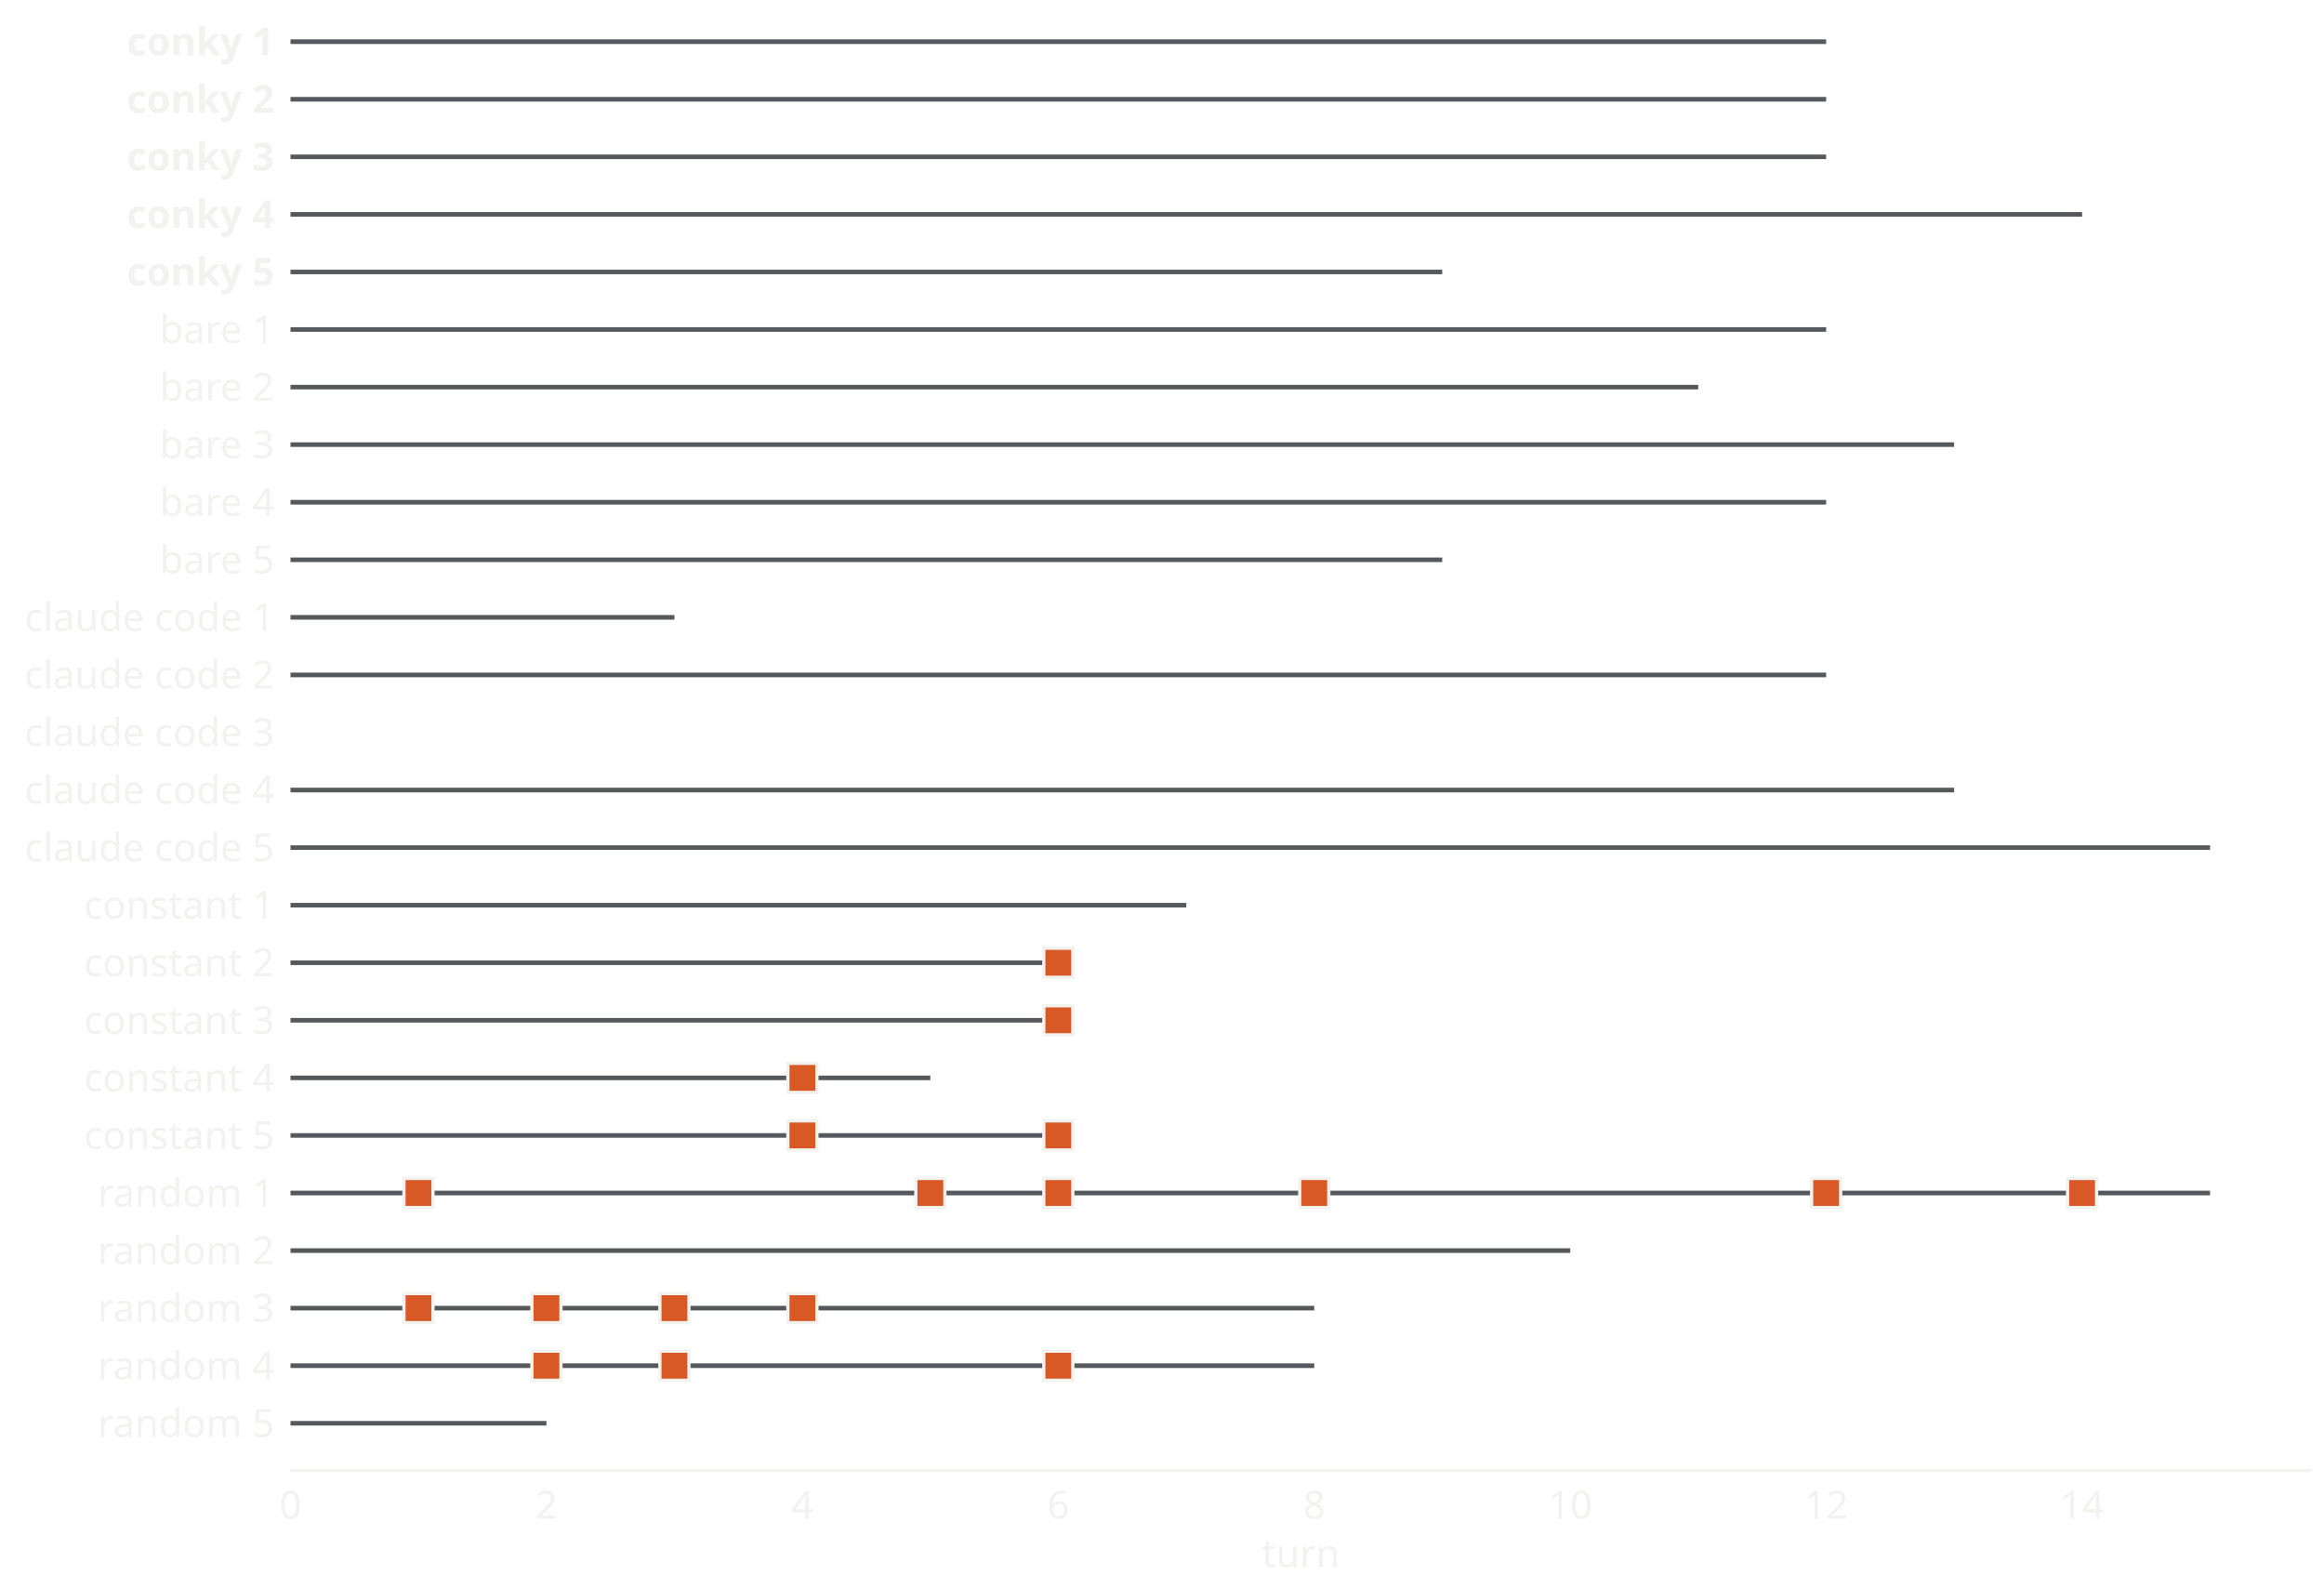
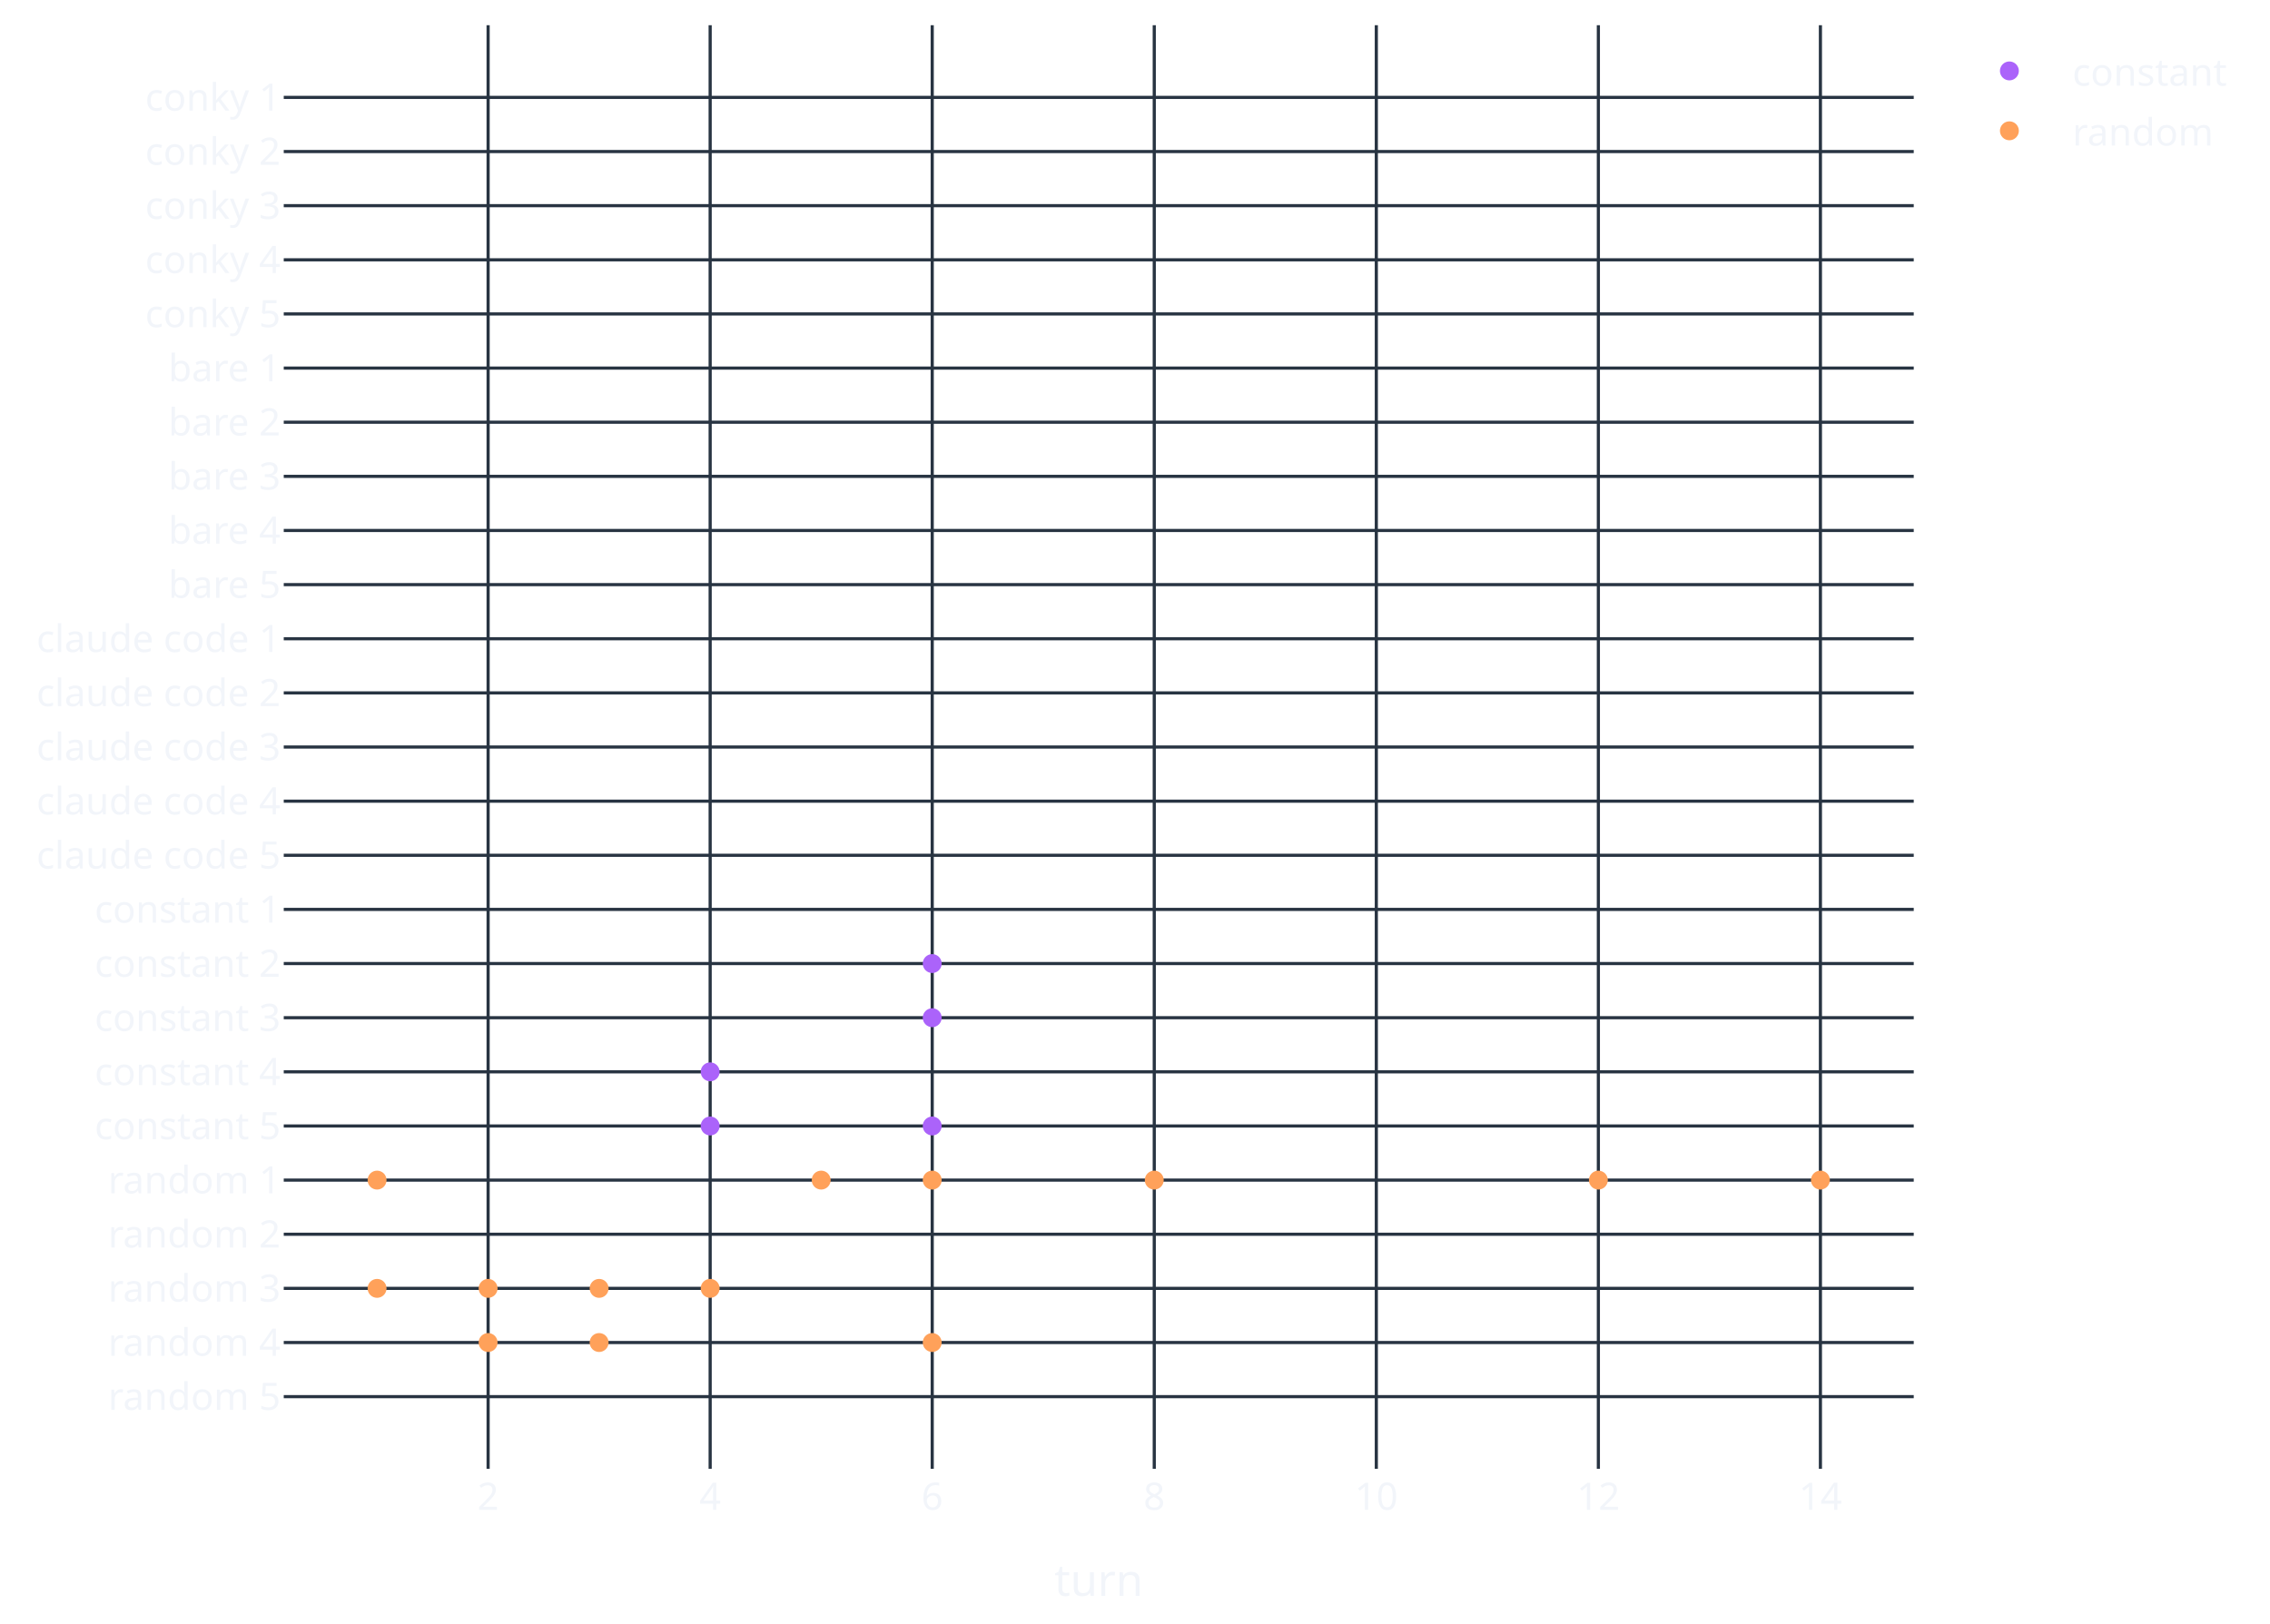
- <svg xmlns="http://www.w3.org/2000/svg" class="main-svg" width="720" height="492" style="" viewBox="0 0 720 492" font-family="-apple-system, BlinkMacSystemFont, &quot;Segoe UI&quot;, &quot;Noto Sans&quot;, Helvetica, Arial, sans-serif">
-   <rect x="0" y="0" width="720" height="492" style="fill: none;" />
+ <svg xmlns="http://www.w3.org/2000/svg" class="main-svg" width="720" height="515" style="" viewBox="0 0 720 515" font-family="-apple-system, BlinkMacSystemFont, &quot;Segoe UI&quot;, &quot;Noto Sans&quot;, Helvetica, Arial, sans-serif">
+   <rect x="0" y="0" width="720" height="515" style="fill: rgb(0, 0, 0); fill-opacity: 0;" />
  <defs id="defs-rules-dark">
    <g class="clips">
      <clipPath id="cliprules-darkxyplot" class="plotclip">
-         <rect width="626" height="447" />
+         <rect width="517" height="458" />
      </clipPath>
      <clipPath class="axesclip" id="cliprules-darkx">
-         <rect x="90" y="0" width="626" height="492" />
+         <rect x="90" y="0" width="517" height="515" />
      </clipPath>
      <clipPath class="axesclip" id="cliprules-darky">
-         <rect x="0" y="4" width="720" height="447" />
+         <rect x="0" y="8" width="720" height="458" />
      </clipPath>
      <clipPath class="axesclip" id="cliprules-darkxy">
-         <rect x="90" y="4" width="626" height="447" />
+         <rect x="90" y="8" width="517" height="458" />
      </clipPath>
    </g>
    <g class="gradients" />
    <g class="patterns" />
  </defs>
  <g class="bglayer">
-     <rect class="bg" x="86" y="0" width="634" height="455" style="fill: none; stroke-width: 0;" />
+     <rect class="bg" x="90" y="8" width="517" height="458" style="fill: rgb(0, 0, 0); fill-opacity: 0; stroke-width: 0;" />
  </g>
  <g class="layer-below">
    <g class="imagelayer" />
    <g class="shapelayer" />
  </g>
  <g class="cartesianlayer">
    <g class="subplot xy">
      <g class="layer-subplot">
        <g class="shapelayer" />
        <g class="imagelayer" />
      </g>
      <g class="minor-gridlayer">
        <g class="x" />
        <g class="y" />
      </g>
      <g class="gridlayer">
-         <g class="x" />
-         <g class="y" />
+         <g class="x">
+           <path class="xgrid crisp" transform="translate(154.82,0)" d="M0,8v458" style="stroke: rgb(40, 52, 66); stroke-opacity: 1; stroke-width: 1px;" />
+           <path class="xgrid crisp" transform="translate(225.25,0)" d="M0,8v458" style="stroke: rgb(40, 52, 66); stroke-opacity: 1; stroke-width: 1px;" />
+           <path class="xgrid crisp" transform="translate(295.68,0)" d="M0,8v458" style="stroke: rgb(40, 52, 66); stroke-opacity: 1; stroke-width: 1px;" />
+           <path class="xgrid crisp" transform="translate(366.11,0)" d="M0,8v458" style="stroke: rgb(40, 52, 66); stroke-opacity: 1; stroke-width: 1px;" />
+           <path class="xgrid crisp" transform="translate(436.54,0)" d="M0,8v458" style="stroke: rgb(40, 52, 66); stroke-opacity: 1; stroke-width: 1px;" />
+           <path class="xgrid crisp" transform="translate(506.97,0)" d="M0,8v458" style="stroke: rgb(40, 52, 66); stroke-opacity: 1; stroke-width: 1px;" />
+           <path class="xgrid crisp" transform="translate(577.4,0)" d="M0,8v458" style="stroke: rgb(40, 52, 66); stroke-opacity: 1; stroke-width: 1px;" />
+         </g>
+         <g class="y">
+           <path class="ygrid crisp" transform="translate(0,443.1)" d="M90,0h517" style="stroke: rgb(40, 52, 66); stroke-opacity: 1; stroke-width: 1px;" />
+           <path class="ygrid crisp" transform="translate(0,425.93)" d="M90,0h517" style="stroke: rgb(40, 52, 66); stroke-opacity: 1; stroke-width: 1px;" />
+           <path class="ygrid crisp" transform="translate(0,408.75)" d="M90,0h517" style="stroke: rgb(40, 52, 66); stroke-opacity: 1; stroke-width: 1px;" />
+           <path class="ygrid crisp" transform="translate(0,391.58)" d="M90,0h517" style="stroke: rgb(40, 52, 66); stroke-opacity: 1; stroke-width: 1px;" />
+           <path class="ygrid crisp" transform="translate(0,374.4)" d="M90,0h517" style="stroke: rgb(40, 52, 66); stroke-opacity: 1; stroke-width: 1px;" />
+           <path class="ygrid crisp" transform="translate(0,357.23)" d="M90,0h517" style="stroke: rgb(40, 52, 66); stroke-opacity: 1; stroke-width: 1px;" />
+           <path class="ygrid crisp" transform="translate(0,340.05)" d="M90,0h517" style="stroke: rgb(40, 52, 66); stroke-opacity: 1; stroke-width: 1px;" />
+           <path class="ygrid crisp" transform="translate(0,322.88)" d="M90,0h517" style="stroke: rgb(40, 52, 66); stroke-opacity: 1; stroke-width: 1px;" />
+           <path class="ygrid crisp" transform="translate(0,305.7)" d="M90,0h517" style="stroke: rgb(40, 52, 66); stroke-opacity: 1; stroke-width: 1px;" />
+           <path class="ygrid crisp" transform="translate(0,288.52)" d="M90,0h517" style="stroke: rgb(40, 52, 66); stroke-opacity: 1; stroke-width: 1px;" />
+           <path class="ygrid crisp" transform="translate(0,271.35)" d="M90,0h517" style="stroke: rgb(40, 52, 66); stroke-opacity: 1; stroke-width: 1px;" />
+           <path class="ygrid crisp" transform="translate(0,254.18)" d="M90,0h517" style="stroke: rgb(40, 52, 66); stroke-opacity: 1; stroke-width: 1px;" />
+           <path class="ygrid crisp" transform="translate(0,237)" d="M90,0h517" style="stroke: rgb(40, 52, 66); stroke-opacity: 1; stroke-width: 1px;" />
+           <path class="ygrid crisp" transform="translate(0,219.83)" d="M90,0h517" style="stroke: rgb(40, 52, 66); stroke-opacity: 1; stroke-width: 1px;" />
+           <path class="ygrid crisp" transform="translate(0,202.65)" d="M90,0h517" style="stroke: rgb(40, 52, 66); stroke-opacity: 1; stroke-width: 1px;" />
+           <path class="ygrid crisp" transform="translate(0,185.48)" d="M90,0h517" style="stroke: rgb(40, 52, 66); stroke-opacity: 1; stroke-width: 1px;" />
+           <path class="ygrid crisp" transform="translate(0,168.3)" d="M90,0h517" style="stroke: rgb(40, 52, 66); stroke-opacity: 1; stroke-width: 1px;" />
+           <path class="ygrid crisp" transform="translate(0,151.13)" d="M90,0h517" style="stroke: rgb(40, 52, 66); stroke-opacity: 1; stroke-width: 1px;" />
+           <path class="ygrid crisp" transform="translate(0,133.95)" d="M90,0h517" style="stroke: rgb(40, 52, 66); stroke-opacity: 1; stroke-width: 1px;" />
+           <path class="ygrid crisp" transform="translate(0,116.78)" d="M90,0h517" style="stroke: rgb(40, 52, 66); stroke-opacity: 1; stroke-width: 1px;" />
+           <path class="ygrid crisp" transform="translate(0,99.6)" d="M90,0h517" style="stroke: rgb(40, 52, 66); stroke-opacity: 1; stroke-width: 1px;" />
+           <path class="ygrid crisp" transform="translate(0,82.43)" d="M90,0h517" style="stroke: rgb(40, 52, 66); stroke-opacity: 1; stroke-width: 1px;" />
+           <path class="ygrid crisp" transform="translate(0,65.25)" d="M90,0h517" style="stroke: rgb(40, 52, 66); stroke-opacity: 1; stroke-width: 1px;" />
+           <path class="ygrid crisp" transform="translate(0,48.08)" d="M90,0h517" style="stroke: rgb(40, 52, 66); stroke-opacity: 1; stroke-width: 1px;" />
+           <path class="ygrid crisp" transform="translate(0,30.9)" d="M90,0h517" style="stroke: rgb(40, 52, 66); stroke-opacity: 1; stroke-width: 1px;" />
+         </g>
      </g>
      <g class="zerolinelayer" />
      <g class="layer-between">
        <g class="shapelayer" />
        <g class="imagelayer" />
      </g>
      <path class="xlines-below" />
      <path class="ylines-below" />
      <g class="overlines-below" />
      <g class="xaxislayer-below" />
      <g class="yaxislayer-below" />
      <g class="overaxes-below" />
      <g class="overplot">
-         <g class="xy" transform="translate(90,4)" clip-path="url(#cliprules-darkxyplot)">
-           <g class="barlayer mlayer">
-             <g class="trace bars" style="opacity: 1;">
-               <g class="points">
-                 <g class="point">
-                   <path d="M0,9.63V8.2H475.76V9.63Z" style="vector-effect: none; opacity: 1; stroke-width: 0px; fill: #56595c; fill-opacity: 1;" />
-                 </g>
-                 <g class="point">
-                   <path d="M0,27.46V26.03H475.76V27.46Z" style="vector-effect: none; opacity: 1; stroke-width: 0px; fill: #56595c; fill-opacity: 1;" />
-                 </g>
-                 <g class="point">
-                   <path d="M0,45.29V43.86H475.76V45.29Z" style="vector-effect: none; opacity: 1; stroke-width: 0px; fill: #56595c; fill-opacity: 1;" />
-                 </g>
-                 <g class="point">
-                   <path d="M0,63.12V61.69H555.05V63.12Z" style="vector-effect: none; opacity: 1; stroke-width: 0px; fill: #56595c; fill-opacity: 1;" />
-                 </g>
-                 <g class="point">
-                   <path d="M0,80.95V79.53H356.82V80.95Z" style="vector-effect: none; opacity: 1; stroke-width: 0px; fill: #56595c; fill-opacity: 1;" />
-                 </g>
-                 <g class="point">
-                   <path d="M0,98.78V97.36H475.76V98.78Z" style="vector-effect: none; opacity: 1; stroke-width: 0px; fill: #56595c; fill-opacity: 1;" />
-                 </g>
-                 <g class="point">
-                   <path d="M0,116.61V115.19H436.11V116.61Z" style="vector-effect: none; opacity: 1; stroke-width: 0px; fill: #56595c; fill-opacity: 1;" />
-                 </g>
-                 <g class="point">
-                   <path d="M0,134.44V133.02H515.41V134.44Z" style="vector-effect: none; opacity: 1; stroke-width: 0px; fill: #56595c; fill-opacity: 1;" />
-                 </g>
-                 <g class="point">
-                   <path d="M0,152.28V150.85H475.76V152.28Z" style="vector-effect: none; opacity: 1; stroke-width: 0px; fill: #56595c; fill-opacity: 1;" />
-                 </g>
-                 <g class="point">
-                   <path d="M0,170.11V168.68H356.82V170.11Z" style="vector-effect: none; opacity: 1; stroke-width: 0px; fill: #56595c; fill-opacity: 1;" />
-                 </g>
-                 <g class="point">
-                   <path d="M0,187.94V186.51H118.94V187.94Z" style="vector-effect: none; opacity: 1; stroke-width: 0px; fill: #56595c; fill-opacity: 1;" />
-                 </g>
-                 <g class="point">
-                   <path d="M0,205.77V204.34H475.76V205.77Z" style="vector-effect: none; opacity: 1; stroke-width: 0px; fill: #56595c; fill-opacity: 1;" />
-                 </g>
-                 <g class="point">
-                   <path d="M0,0Z" style="vector-effect: none; opacity: 1; stroke-width: 0px; fill: #56595c; fill-opacity: 1;" />
-                 </g>
-                 <g class="point">
-                   <path d="M0,241.43V240H515.41V241.43Z" style="vector-effect: none; opacity: 1; stroke-width: 0px; fill: #56595c; fill-opacity: 1;" />
-                 </g>
-                 <g class="point">
-                   <path d="M0,259.26V257.83H594.7V259.26Z" style="vector-effect: none; opacity: 1; stroke-width: 0px; fill: #56595c; fill-opacity: 1;" />
-                 </g>
-                 <g class="point">
-                   <path d="M0,277.09V275.66H277.53V277.09Z" style="vector-effect: none; opacity: 1; stroke-width: 0px; fill: #56595c; fill-opacity: 1;" />
-                 </g>
-                 <g class="point">
-                   <path d="M0,294.92V293.5H237.88V294.92Z" style="vector-effect: none; opacity: 1; stroke-width: 0px; fill: #56595c; fill-opacity: 1;" />
-                 </g>
-                 <g class="point">
-                   <path d="M0,312.75V311.33H237.88V312.75Z" style="vector-effect: none; opacity: 1; stroke-width: 0px; fill: #56595c; fill-opacity: 1;" />
-                 </g>
-                 <g class="point">
-                   <path d="M0,330.58V329.16H198.23V330.58Z" style="vector-effect: none; opacity: 1; stroke-width: 0px; fill: #56595c; fill-opacity: 1;" />
-                 </g>
-                 <g class="point">
-                   <path d="M0,348.41V346.99H237.88V348.41Z" style="vector-effect: none; opacity: 1; stroke-width: 0px; fill: #56595c; fill-opacity: 1;" />
-                 </g>
-                 <g class="point">
-                   <path d="M0,366.25V364.82H594.7V366.25Z" style="vector-effect: none; opacity: 1; stroke-width: 0px; fill: #56595c; fill-opacity: 1;" />
-                 </g>
-                 <g class="point">
-                   <path d="M0,384.08V382.65H396.47V384.08Z" style="vector-effect: none; opacity: 1; stroke-width: 0px; fill: #56595c; fill-opacity: 1;" />
-                 </g>
-                 <g class="point">
-                   <path d="M0,401.91V400.48H317.17V401.91Z" style="vector-effect: none; opacity: 1; stroke-width: 0px; fill: #56595c; fill-opacity: 1;" />
-                 </g>
-                 <g class="point">
-                   <path d="M0,419.74V418.31H317.17V419.74Z" style="vector-effect: none; opacity: 1; stroke-width: 0px; fill: #56595c; fill-opacity: 1;" />
-                 </g>
-                 <g class="point">
-                   <path d="M0,437.57V436.14H79.29V437.57Z" style="vector-effect: none; opacity: 1; stroke-width: 0px; fill: #56595c; fill-opacity: 1;" />
-                 </g>
-               </g>
-             </g>
-           </g>
+         <g class="xy" transform="translate(90,8)" clip-path="url(#cliprules-darkxyplot)">
          <g class="scatterlayer mlayer">
-             <g class="trace scatter tracet1" style="stroke-miterlimit: 2; opacity: 1;">
+             <g class="trace scatter tracet3" style="stroke-miterlimit: 2; opacity: 1;">
              <g class="fills" />
              <g class="errorbars" />
              <g class="lines" />
              <g class="points">
-                 <path class="point" transform="translate(237.88,294.21)" d="M4.5,4.5H-4.5V-4.5H4.5Z" style="opacity: 1; stroke-width: 1px; fill: #d95926; fill-opacity: 1; stroke: #f2f2ef; stroke-opacity: 1;" />
-                 <path class="point" transform="translate(237.88,312.04)" d="M4.5,4.5H-4.5V-4.5H4.5Z" style="opacity: 1; stroke-width: 1px; fill: #d95926; fill-opacity: 1; stroke: #f2f2ef; stroke-opacity: 1;" />
-                 <path class="point" transform="translate(158.59,329.87)" d="M4.5,4.5H-4.5V-4.5H4.5Z" style="opacity: 1; stroke-width: 1px; fill: #d95926; fill-opacity: 1; stroke: #f2f2ef; stroke-opacity: 1;" />
-                 <path class="point" transform="translate(158.59,347.7)" d="M4.5,4.5H-4.5V-4.5H4.5Z" style="opacity: 1; stroke-width: 1px; fill: #d95926; fill-opacity: 1; stroke: #f2f2ef; stroke-opacity: 1;" />
-                 <path class="point" transform="translate(237.88,347.7)" d="M4.5,4.5H-4.5V-4.5H4.5Z" style="opacity: 1; stroke-width: 1px; fill: #d95926; fill-opacity: 1; stroke: #f2f2ef; stroke-opacity: 1;" />
-                 <path class="point" transform="translate(39.65,365.53)" d="M4.5,4.5H-4.5V-4.5H4.5Z" style="opacity: 1; stroke-width: 1px; fill: #d95926; fill-opacity: 1; stroke: #f2f2ef; stroke-opacity: 1;" />
-                 <path class="point" transform="translate(198.23,365.53)" d="M4.5,4.5H-4.5V-4.5H4.5Z" style="opacity: 1; stroke-width: 1px; fill: #d95926; fill-opacity: 1; stroke: #f2f2ef; stroke-opacity: 1;" />
-                 <path class="point" transform="translate(237.88,365.53)" d="M4.5,4.5H-4.5V-4.5H4.5Z" style="opacity: 1; stroke-width: 1px; fill: #d95926; fill-opacity: 1; stroke: #f2f2ef; stroke-opacity: 1;" />
-                 <path class="point" transform="translate(317.17,365.53)" d="M4.5,4.5H-4.5V-4.5H4.5Z" style="opacity: 1; stroke-width: 1px; fill: #d95926; fill-opacity: 1; stroke: #f2f2ef; stroke-opacity: 1;" />
-                 <path class="point" transform="translate(475.76,365.53)" d="M4.5,4.5H-4.5V-4.5H4.5Z" style="opacity: 1; stroke-width: 1px; fill: #d95926; fill-opacity: 1; stroke: #f2f2ef; stroke-opacity: 1;" />
-                 <path class="point" transform="translate(555.05,365.53)" d="M4.5,4.5H-4.5V-4.5H4.5Z" style="opacity: 1; stroke-width: 1px; fill: #d95926; fill-opacity: 1; stroke: #f2f2ef; stroke-opacity: 1;" />
-                 <path class="point" transform="translate(39.65,401.19)" d="M4.5,4.5H-4.5V-4.5H4.5Z" style="opacity: 1; stroke-width: 1px; fill: #d95926; fill-opacity: 1; stroke: #f2f2ef; stroke-opacity: 1;" />
-                 <path class="point" transform="translate(79.29,401.19)" d="M4.5,4.5H-4.5V-4.5H4.5Z" style="opacity: 1; stroke-width: 1px; fill: #d95926; fill-opacity: 1; stroke: #f2f2ef; stroke-opacity: 1;" />
-                 <path class="point" transform="translate(118.94,401.19)" d="M4.5,4.5H-4.5V-4.5H4.5Z" style="opacity: 1; stroke-width: 1px; fill: #d95926; fill-opacity: 1; stroke: #f2f2ef; stroke-opacity: 1;" />
-                 <path class="point" transform="translate(158.59,401.19)" d="M4.5,4.5H-4.5V-4.5H4.5Z" style="opacity: 1; stroke-width: 1px; fill: #d95926; fill-opacity: 1; stroke: #f2f2ef; stroke-opacity: 1;" />
-                 <path class="point" transform="translate(79.29,419.03)" d="M4.5,4.5H-4.5V-4.5H4.5Z" style="opacity: 1; stroke-width: 1px; fill: #d95926; fill-opacity: 1; stroke: #f2f2ef; stroke-opacity: 1;" />
-                 <path class="point" transform="translate(118.94,419.03)" d="M4.5,4.5H-4.5V-4.5H4.5Z" style="opacity: 1; stroke-width: 1px; fill: #d95926; fill-opacity: 1; stroke: #f2f2ef; stroke-opacity: 1;" />
-                 <path class="point" transform="translate(237.88,419.03)" d="M4.5,4.5H-4.5V-4.5H4.5Z" style="opacity: 1; stroke-width: 1px; fill: #d95926; fill-opacity: 1; stroke: #f2f2ef; stroke-opacity: 1;" />
+                 <path class="point" transform="translate(205.68,297.7)" d="M3,0A3,3 0 1,1 0,-3A3,3 0 0,1 3,0Z" style="opacity: 1; stroke-width: 0px; fill: rgb(171, 99, 250); fill-opacity: 1;" />
+                 <path class="point" transform="translate(205.68,314.88)" d="M3,0A3,3 0 1,1 0,-3A3,3 0 0,1 3,0Z" style="opacity: 1; stroke-width: 0px; fill: rgb(171, 99, 250); fill-opacity: 1;" />
+                 <path class="point" transform="translate(135.25,332.05)" d="M3,0A3,3 0 1,1 0,-3A3,3 0 0,1 3,0Z" style="opacity: 1; stroke-width: 0px; fill: rgb(171, 99, 250); fill-opacity: 1;" />
+                 <path class="point" transform="translate(135.25,349.23)" d="M3,0A3,3 0 1,1 0,-3A3,3 0 0,1 3,0Z" style="opacity: 1; stroke-width: 0px; fill: rgb(171, 99, 250); fill-opacity: 1;" />
+                 <path class="point" transform="translate(205.68,349.23)" d="M3,0A3,3 0 1,1 0,-3A3,3 0 0,1 3,0Z" style="opacity: 1; stroke-width: 0px; fill: rgb(171, 99, 250); fill-opacity: 1;" />
              </g>
              <g class="text" />
            </g>
+             <g class="trace scatter tracet4" style="stroke-miterlimit: 2; opacity: 1;">
+               <g class="fills" />
+               <g class="errorbars" />
+               <g class="lines" />
+               <g class="points">
+                 <path class="point" transform="translate(29.6,366.4)" d="M3,0A3,3 0 1,1 0,-3A3,3 0 0,1 3,0Z" style="opacity: 1; stroke-width: 0px; fill: rgb(255, 161, 90); fill-opacity: 1;" />
+                 <path class="point" transform="translate(170.46,366.4)" d="M3,0A3,3 0 1,1 0,-3A3,3 0 0,1 3,0Z" style="opacity: 1; stroke-width: 0px; fill: rgb(255, 161, 90); fill-opacity: 1;" />
+                 <path class="point" transform="translate(205.68,366.4)" d="M3,0A3,3 0 1,1 0,-3A3,3 0 0,1 3,0Z" style="opacity: 1; stroke-width: 0px; fill: rgb(255, 161, 90); fill-opacity: 1;" />
+                 <path class="point" transform="translate(276.11,366.4)" d="M3,0A3,3 0 1,1 0,-3A3,3 0 0,1 3,0Z" style="opacity: 1; stroke-width: 0px; fill: rgb(255, 161, 90); fill-opacity: 1;" />
+                 <path class="point" transform="translate(416.97,366.4)" d="M3,0A3,3 0 1,1 0,-3A3,3 0 0,1 3,0Z" style="opacity: 1; stroke-width: 0px; fill: rgb(255, 161, 90); fill-opacity: 1;" />
+                 <path class="point" transform="translate(487.4,366.4)" d="M3,0A3,3 0 1,1 0,-3A3,3 0 0,1 3,0Z" style="opacity: 1; stroke-width: 0px; fill: rgb(255, 161, 90); fill-opacity: 1;" />
+                 <path class="point" transform="translate(29.6,400.75)" d="M3,0A3,3 0 1,1 0,-3A3,3 0 0,1 3,0Z" style="opacity: 1; stroke-width: 0px; fill: rgb(255, 161, 90); fill-opacity: 1;" />
+                 <path class="point" transform="translate(64.82,400.75)" d="M3,0A3,3 0 1,1 0,-3A3,3 0 0,1 3,0Z" style="opacity: 1; stroke-width: 0px; fill: rgb(255, 161, 90); fill-opacity: 1;" />
+                 <path class="point" transform="translate(100.03,400.75)" d="M3,0A3,3 0 1,1 0,-3A3,3 0 0,1 3,0Z" style="opacity: 1; stroke-width: 0px; fill: rgb(255, 161, 90); fill-opacity: 1;" />
+                 <path class="point" transform="translate(135.25,400.75)" d="M3,0A3,3 0 1,1 0,-3A3,3 0 0,1 3,0Z" style="opacity: 1; stroke-width: 0px; fill: rgb(255, 161, 90); fill-opacity: 1;" />
+                 <path class="point" transform="translate(64.82,417.93)" d="M3,0A3,3 0 1,1 0,-3A3,3 0 0,1 3,0Z" style="opacity: 1; stroke-width: 0px; fill: rgb(255, 161, 90); fill-opacity: 1;" />
+                 <path class="point" transform="translate(100.03,417.93)" d="M3,0A3,3 0 1,1 0,-3A3,3 0 0,1 3,0Z" style="opacity: 1; stroke-width: 0px; fill: rgb(255, 161, 90); fill-opacity: 1;" />
+                 <path class="point" transform="translate(205.68,417.93)" d="M3,0A3,3 0 1,1 0,-3A3,3 0 0,1 3,0Z" style="opacity: 1; stroke-width: 0px; fill: rgb(255, 161, 90); fill-opacity: 1;" />
+               </g>
+               <g class="text" />
+             </g>
+             <g class="trace scatter tracet6" style="stroke-miterlimit: 2; opacity: 1;">
+               <g class="fills" />
+               <g class="errorbars" />
+               <g class="lines" />
+               <g class="points" />
+               <g class="text" />
+             </g>
          </g>
        </g>
      </g>
      <g class="zerolinelayer-above" />
-       <path class="xlines-above crisp" d="M90,455.5H716" style="fill: none; stroke-width: 1px; stroke: #f2f2ef; stroke-opacity: 1;" />
+       <path class="xlines-above crisp" d="M0,0" style="fill: none;" />
      <path class="ylines-above crisp" d="M0,0" style="fill: none;" />
      <g class="overlines-above" />
      <g class="xaxislayer-above">
        <g class="xtick">
-           <text text-anchor="middle" x="0" y="470.4" transform="translate(90,0)" style="font-size: 12px; fill: #f2f2ef; fill-opacity: 1; white-space: pre;">0</text>
-         </g>
-         <g class="xtick">
-           <text text-anchor="middle" x="0" y="470.4" style="font-size: 12px; fill: #f2f2ef; fill-opacity: 1; white-space: pre;" transform="translate(169.29,0)">2</text>
-         </g>
-         <g class="xtick">
-           <text text-anchor="middle" x="0" y="470.4" style="font-size: 12px; fill: #f2f2ef; fill-opacity: 1; white-space: pre;" transform="translate(248.59,0)">4</text>
-         </g>
-         <g class="xtick">
-           <text text-anchor="middle" x="0" y="470.4" style="font-size: 12px; fill: #f2f2ef; fill-opacity: 1; white-space: pre;" transform="translate(327.88,0)">6</text>
-         </g>
-         <g class="xtick">
-           <text text-anchor="middle" x="0" y="470.4" style="font-size: 12px; fill: #f2f2ef; fill-opacity: 1; white-space: pre;" transform="translate(407.17,0)">8</text>
-         </g>
-         <g class="xtick">
-           <text text-anchor="middle" x="0" y="470.4" style="font-size: 12px; fill: #f2f2ef; fill-opacity: 1; white-space: pre;" transform="translate(486.47,0)">10</text>
-         </g>
-         <g class="xtick">
-           <text text-anchor="middle" x="0" y="470.4" style="font-size: 12px; fill: #f2f2ef; fill-opacity: 1; white-space: pre;" transform="translate(565.76,0)">12</text>
-         </g>
-         <g class="xtick">
-           <text text-anchor="middle" x="0" y="470.4" style="font-size: 12px; fill: #f2f2ef; fill-opacity: 1; white-space: pre;" transform="translate(645.05,0)">14</text>
+           <text text-anchor="middle" x="0" y="479" transform="translate(154.82,0)" style="font-size: 12px; fill: rgb(242, 245, 250); fill-opacity: 1; white-space: pre;">2</text>
+         </g>
+         <g class="xtick">
+           <text text-anchor="middle" x="0" y="479" style="font-size: 12px; fill: rgb(242, 245, 250); fill-opacity: 1; white-space: pre;" transform="translate(225.25,0)">4</text>
+         </g>
+         <g class="xtick">
+           <text text-anchor="middle" x="0" y="479" style="font-size: 12px; fill: rgb(242, 245, 250); fill-opacity: 1; white-space: pre;" transform="translate(295.68,0)">6</text>
+         </g>
+         <g class="xtick">
+           <text text-anchor="middle" x="0" y="479" style="font-size: 12px; fill: rgb(242, 245, 250); fill-opacity: 1; white-space: pre;" transform="translate(366.11,0)">8</text>
+         </g>
+         <g class="xtick">
+           <text text-anchor="middle" x="0" y="479" style="font-size: 12px; fill: rgb(242, 245, 250); fill-opacity: 1; white-space: pre;" transform="translate(436.54,0)">10</text>
+         </g>
+         <g class="xtick">
+           <text text-anchor="middle" x="0" y="479" style="font-size: 12px; fill: rgb(242, 245, 250); fill-opacity: 1; white-space: pre;" transform="translate(506.97,0)">12</text>
+         </g>
+         <g class="xtick">
+           <text text-anchor="middle" x="0" y="479" style="font-size: 12px; fill: rgb(242, 245, 250); fill-opacity: 1; white-space: pre;" transform="translate(577.4,0)">14</text>
        </g>
      </g>
      <g class="yaxislayer-above">
        <g class="ytick">
-           <text text-anchor="end" x="85" y="4.2" transform="translate(0,440.86)" style="font-size: 12px; fill: #f2f2ef; fill-opacity: 1; white-space: pre;">random 5</text>
-         </g>
-         <g class="ytick">
-           <text text-anchor="end" x="85" y="4.2" transform="translate(0,423.03)" style="font-size: 12px; fill: #f2f2ef; fill-opacity: 1; white-space: pre;">random 4</text>
-         </g>
-         <g class="ytick">
-           <text text-anchor="end" x="85" y="4.2" transform="translate(0,405.19)" style="font-size: 12px; fill: #f2f2ef; fill-opacity: 1; white-space: pre;">random 3</text>
-         </g>
-         <g class="ytick">
-           <text text-anchor="end" x="85" y="4.2" transform="translate(0,387.36)" style="font-size: 12px; fill: #f2f2ef; fill-opacity: 1; white-space: pre;">random 2</text>
-         </g>
-         <g class="ytick">
-           <text text-anchor="end" x="85" y="4.2" transform="translate(0,369.53)" style="font-size: 12px; fill: #f2f2ef; fill-opacity: 1; white-space: pre;">random 1</text>
-         </g>
-         <g class="ytick">
-           <text text-anchor="end" x="85" y="4.2" transform="translate(0,351.7)" style="font-size: 12px; fill: #f2f2ef; fill-opacity: 1; white-space: pre;">constant 5</text>
-         </g>
-         <g class="ytick">
-           <text text-anchor="end" x="85" y="4.2" transform="translate(0,333.87)" style="font-size: 12px; fill: #f2f2ef; fill-opacity: 1; white-space: pre;">constant 4</text>
-         </g>
-         <g class="ytick">
-           <text text-anchor="end" x="85" y="4.2" transform="translate(0,316.04)" style="font-size: 12px; fill: #f2f2ef; fill-opacity: 1; white-space: pre;">constant 3</text>
-         </g>
-         <g class="ytick">
-           <text text-anchor="end" x="85" y="4.2" transform="translate(0,298.21)" style="font-size: 12px; fill: #f2f2ef; fill-opacity: 1; white-space: pre;">constant 2</text>
-         </g>
-         <g class="ytick">
-           <text text-anchor="end" x="85" y="4.2" transform="translate(0,280.38)" style="font-size: 12px; fill: #f2f2ef; fill-opacity: 1; white-space: pre;">constant 1</text>
-         </g>
-         <g class="ytick">
-           <text text-anchor="end" x="85" y="4.2" transform="translate(0,262.55)" style="font-size: 12px; fill: #f2f2ef; fill-opacity: 1; white-space: pre;">claude code 5</text>
-         </g>
-         <g class="ytick">
-           <text text-anchor="end" x="85" y="4.2" transform="translate(0,244.72)" style="font-size: 12px; fill: #f2f2ef; fill-opacity: 1; white-space: pre;">claude code 4</text>
-         </g>
-         <g class="ytick">
-           <text text-anchor="end" x="85" y="4.2" transform="translate(0,226.89)" style="font-size: 12px; fill: #f2f2ef; fill-opacity: 1; white-space: pre;">claude code 3</text>
-         </g>
-         <g class="ytick">
-           <text text-anchor="end" x="85" y="4.2" transform="translate(0,209.05)" style="font-size: 12px; fill: #f2f2ef; fill-opacity: 1; white-space: pre;">claude code 2</text>
-         </g>
-         <g class="ytick">
-           <text text-anchor="end" x="85" y="4.2" transform="translate(0,191.22)" style="font-size: 12px; fill: #f2f2ef; fill-opacity: 1; white-space: pre;">claude code 1</text>
-         </g>
-         <g class="ytick">
-           <text text-anchor="end" x="85" y="4.2" transform="translate(0,173.39)" style="font-size: 12px; fill: #f2f2ef; fill-opacity: 1; white-space: pre;">bare 5</text>
-         </g>
-         <g class="ytick">
-           <text text-anchor="end" x="85" y="4.2" transform="translate(0,155.56)" style="font-size: 12px; fill: #f2f2ef; fill-opacity: 1; white-space: pre;">bare 4</text>
-         </g>
-         <g class="ytick">
-           <text text-anchor="end" x="85" y="4.2" transform="translate(0,137.73)" style="font-size: 12px; fill: #f2f2ef; fill-opacity: 1; white-space: pre;">bare 3</text>
-         </g>
-         <g class="ytick">
-           <text text-anchor="end" x="85" y="4.2" transform="translate(0,119.9)" style="font-size: 12px; fill: #f2f2ef; fill-opacity: 1; white-space: pre;">bare 2</text>
-         </g>
-         <g class="ytick">
-           <text text-anchor="end" x="85" y="4.2" transform="translate(0,102.07)" style="font-size: 12px; fill: #f2f2ef; fill-opacity: 1; white-space: pre;">bare 1</text>
-         </g>
-         <g class="ytick">
-           <text text-anchor="end" x="85" y="4.2" transform="translate(0,84.24)" style="font-size: 12px; fill: #f2f2ef; fill-opacity: 1; white-space: pre;">
-             <tspan style="font-weight:bold">conky 5</tspan>
-           </text>
-         </g>
-         <g class="ytick">
-           <text text-anchor="end" x="85" y="4.2" transform="translate(0,66.41)" style="font-size: 12px; fill: #f2f2ef; fill-opacity: 1; white-space: pre;">
-             <tspan style="font-weight:bold">conky 4</tspan>
-           </text>
-         </g>
-         <g class="ytick">
-           <text text-anchor="end" x="85" y="4.2" transform="translate(0,48.58)" style="font-size: 12px; fill: #f2f2ef; fill-opacity: 1; white-space: pre;">
-             <tspan style="font-weight:bold">conky 3</tspan>
-           </text>
-         </g>
-         <g class="ytick">
-           <text text-anchor="end" x="85" y="4.2" transform="translate(0,30.75)" style="font-size: 12px; fill: #f2f2ef; fill-opacity: 1; white-space: pre;">
-             <tspan style="font-weight:bold">conky 2</tspan>
-           </text>
-         </g>
-         <g class="ytick">
-           <text text-anchor="end" x="85" y="4.2" transform="translate(0,12.92)" style="font-size: 12px; fill: #f2f2ef; fill-opacity: 1; white-space: pre;">
-             <tspan style="font-weight:bold">conky 1</tspan>
-           </text>
+           <text text-anchor="end" x="89" y="4.2" transform="translate(0,443.1)" style="font-size: 12px; fill: rgb(242, 245, 250); fill-opacity: 1; white-space: pre;">random 5</text>
+         </g>
+         <g class="ytick">
+           <text text-anchor="end" x="89" y="4.2" transform="translate(0,425.93)" style="font-size: 12px; fill: rgb(242, 245, 250); fill-opacity: 1; white-space: pre;">random 4</text>
+         </g>
+         <g class="ytick">
+           <text text-anchor="end" x="89" y="4.2" transform="translate(0,408.75)" style="font-size: 12px; fill: rgb(242, 245, 250); fill-opacity: 1; white-space: pre;">random 3</text>
+         </g>
+         <g class="ytick">
+           <text text-anchor="end" x="89" y="4.2" transform="translate(0,391.58)" style="font-size: 12px; fill: rgb(242, 245, 250); fill-opacity: 1; white-space: pre;">random 2</text>
+         </g>
+         <g class="ytick">
+           <text text-anchor="end" x="89" y="4.2" transform="translate(0,374.4)" style="font-size: 12px; fill: rgb(242, 245, 250); fill-opacity: 1; white-space: pre;">random 1</text>
+         </g>
+         <g class="ytick">
+           <text text-anchor="end" x="89" y="4.2" transform="translate(0,357.23)" style="font-size: 12px; fill: rgb(242, 245, 250); fill-opacity: 1; white-space: pre;">constant 5</text>
+         </g>
+         <g class="ytick">
+           <text text-anchor="end" x="89" y="4.2" transform="translate(0,340.05)" style="font-size: 12px; fill: rgb(242, 245, 250); fill-opacity: 1; white-space: pre;">constant 4</text>
+         </g>
+         <g class="ytick">
+           <text text-anchor="end" x="89" y="4.2" transform="translate(0,322.88)" style="font-size: 12px; fill: rgb(242, 245, 250); fill-opacity: 1; white-space: pre;">constant 3</text>
+         </g>
+         <g class="ytick">
+           <text text-anchor="end" x="89" y="4.2" transform="translate(0,305.7)" style="font-size: 12px; fill: rgb(242, 245, 250); fill-opacity: 1; white-space: pre;">constant 2</text>
+         </g>
+         <g class="ytick">
+           <text text-anchor="end" x="89" y="4.2" transform="translate(0,288.52)" style="font-size: 12px; fill: rgb(242, 245, 250); fill-opacity: 1; white-space: pre;">constant 1</text>
+         </g>
+         <g class="ytick">
+           <text text-anchor="end" x="89" y="4.2" transform="translate(0,271.35)" style="font-size: 12px; fill: rgb(242, 245, 250); fill-opacity: 1; white-space: pre;">claude code 5</text>
+         </g>
+         <g class="ytick">
+           <text text-anchor="end" x="89" y="4.2" transform="translate(0,254.18)" style="font-size: 12px; fill: rgb(242, 245, 250); fill-opacity: 1; white-space: pre;">claude code 4</text>
+         </g>
+         <g class="ytick">
+           <text text-anchor="end" x="89" y="4.2" transform="translate(0,237)" style="font-size: 12px; fill: rgb(242, 245, 250); fill-opacity: 1; white-space: pre;">claude code 3</text>
+         </g>
+         <g class="ytick">
+           <text text-anchor="end" x="89" y="4.2" transform="translate(0,219.83)" style="font-size: 12px; fill: rgb(242, 245, 250); fill-opacity: 1; white-space: pre;">claude code 2</text>
+         </g>
+         <g class="ytick">
+           <text text-anchor="end" x="89" y="4.2" transform="translate(0,202.65)" style="font-size: 12px; fill: rgb(242, 245, 250); fill-opacity: 1; white-space: pre;">claude code 1</text>
+         </g>
+         <g class="ytick">
+           <text text-anchor="end" x="89" y="4.2" transform="translate(0,185.48)" style="font-size: 12px; fill: rgb(242, 245, 250); fill-opacity: 1; white-space: pre;">bare 5</text>
+         </g>
+         <g class="ytick">
+           <text text-anchor="end" x="89" y="4.2" transform="translate(0,168.3)" style="font-size: 12px; fill: rgb(242, 245, 250); fill-opacity: 1; white-space: pre;">bare 4</text>
+         </g>
+         <g class="ytick">
+           <text text-anchor="end" x="89" y="4.2" transform="translate(0,151.13)" style="font-size: 12px; fill: rgb(242, 245, 250); fill-opacity: 1; white-space: pre;">bare 3</text>
+         </g>
+         <g class="ytick">
+           <text text-anchor="end" x="89" y="4.2" transform="translate(0,133.95)" style="font-size: 12px; fill: rgb(242, 245, 250); fill-opacity: 1; white-space: pre;">bare 2</text>
+         </g>
+         <g class="ytick">
+           <text text-anchor="end" x="89" y="4.2" transform="translate(0,116.78)" style="font-size: 12px; fill: rgb(242, 245, 250); fill-opacity: 1; white-space: pre;">bare 1</text>
+         </g>
+         <g class="ytick">
+           <text text-anchor="end" x="89" y="4.2" transform="translate(0,99.6)" style="font-size: 12px; fill: rgb(242, 245, 250); fill-opacity: 1; white-space: pre;">conky 5</text>
+         </g>
+         <g class="ytick">
+           <text text-anchor="end" x="89" y="4.2" transform="translate(0,82.43)" style="font-size: 12px; fill: rgb(242, 245, 250); fill-opacity: 1; white-space: pre;">conky 4</text>
+         </g>
+         <g class="ytick">
+           <text text-anchor="end" x="89" y="4.2" transform="translate(0,65.25)" style="font-size: 12px; fill: rgb(242, 245, 250); fill-opacity: 1; white-space: pre;">conky 3</text>
+         </g>
+         <g class="ytick">
+           <text text-anchor="end" x="89" y="4.2" transform="translate(0,48.08)" style="font-size: 12px; fill: rgb(242, 245, 250); fill-opacity: 1; white-space: pre;">conky 2</text>
+         </g>
+         <g class="ytick">
+           <text text-anchor="end" x="89" y="4.2" transform="translate(0,30.9)" style="font-size: 12px; fill: rgb(242, 245, 250); fill-opacity: 1; white-space: pre;">conky 1</text>
        </g>
      </g>
      <g class="overaxes-above" />
    </g>
  </g>
  <g class="polarlayer" />
  <g class="smithlayer" />
  <g class="ternarylayer" />
  <g class="geolayer" />
  <g class="funnelarealayer" />
  <g class="pielayer" />
  <g class="iciclelayer" />
  <g class="treemaplayer" />
  <g class="sunburstlayer" />
  <g class="glimages" />
  <defs id="topdefs-rules-dark">
    <g class="clips" />
+     <clipPath id="legendrules-dark">
+       <rect width="95" height="48" x="0" y="0" />
+     </clipPath>
  </defs>
  <g class="layer-above">
    <g class="imagelayer" />
    <g class="shapelayer" />
  </g>
  <g class="infolayer">
+     <g class="legend" pointer-events="all" transform="translate(617.34,8)">
+       <rect class="bg" shape-rendering="crispEdges" style="stroke: rgb(68, 68, 68); stroke-opacity: 1; fill: rgb(0, 0, 0); fill-opacity: 0; stroke-width: 0px;" width="95" height="48" x="0" y="0" />
+       <g class="scrollbox" transform="" clip-path="url(#legendrules-dark)">
+         <g class="groups">
+           <g class="traces" transform="translate(0,14.5)" style="opacity: 1;">
+             <text class="legendtext" text-anchor="start" x="40" y="4.68" style="font-size: 12px; fill: rgb(242, 245, 250); fill-opacity: 1; white-space: pre;">constant</text>
+             <g class="layers" style="opacity: 1;">
+               <g class="legendfill" />
+               <g class="legendlines" />
+               <g class="legendsymbols">
+                 <g class="legendpoints">
+                   <path class="scatterpts" transform="translate(20,0)" d="M3,0A3,3 0 1,1 0,-3A3,3 0 0,1 3,0Z" style="opacity: 1; stroke-width: 0px; fill: rgb(171, 99, 250); fill-opacity: 1;" />
+                 </g>
+               </g>
+             </g>
+             <rect class="legendtoggle" x="0" y="-9.5" width="89.287" height="19" style="fill: rgb(0, 0, 0); fill-opacity: 0;" />
+           </g>
+           <g class="traces" transform="translate(0,33.5)" style="opacity: 1;">
+             <text class="legendtext" text-anchor="start" x="40" y="4.68" style="font-size: 12px; fill: rgb(242, 245, 250); fill-opacity: 1; white-space: pre;">random</text>
+             <g class="layers" style="opacity: 1;">
+               <g class="legendfill" />
+               <g class="legendlines" />
+               <g class="legendsymbols">
+                 <g class="legendpoints">
+                   <path class="scatterpts" transform="translate(20,0)" d="M3,0A3,3 0 1,1 0,-3A3,3 0 0,1 3,0Z" style="opacity: 1; stroke-width: 0px; fill: rgb(255, 161, 90); fill-opacity: 1;" />
+                 </g>
+               </g>
+             </g>
+             <rect class="legendtoggle" x="0" y="-9.5" width="89.287" height="19" style="fill: rgb(0, 0, 0); fill-opacity: 0;" />
+           </g>
+         </g>
+       </g>
+       <rect class="scrollbar" rx="20" ry="3" width="0" height="0" style="fill: rgb(128, 139, 164); fill-opacity: 1;" x="0" y="0" />
+     </g>
    <g class="g-gtitle" />
-     <g class="g-xtitle" transform="translate(0,2.1)">
-       <text class="xtitle" x="403" y="483.3" text-anchor="middle" style="opacity: 1; font-size: 12px; fill: #f2f2ef; fill-opacity: 1; white-space: pre;">turn</text>
+     <g class="g-xtitle">
+       <text class="xtitle" x="348.5" y="506.3" text-anchor="middle" style="opacity: 1; font-size: 14px; fill: rgb(242, 245, 250); fill-opacity: 1; white-space: pre;">turn</text>
    </g>
    <g class="g-ytitle" />
  </g>
</svg>
